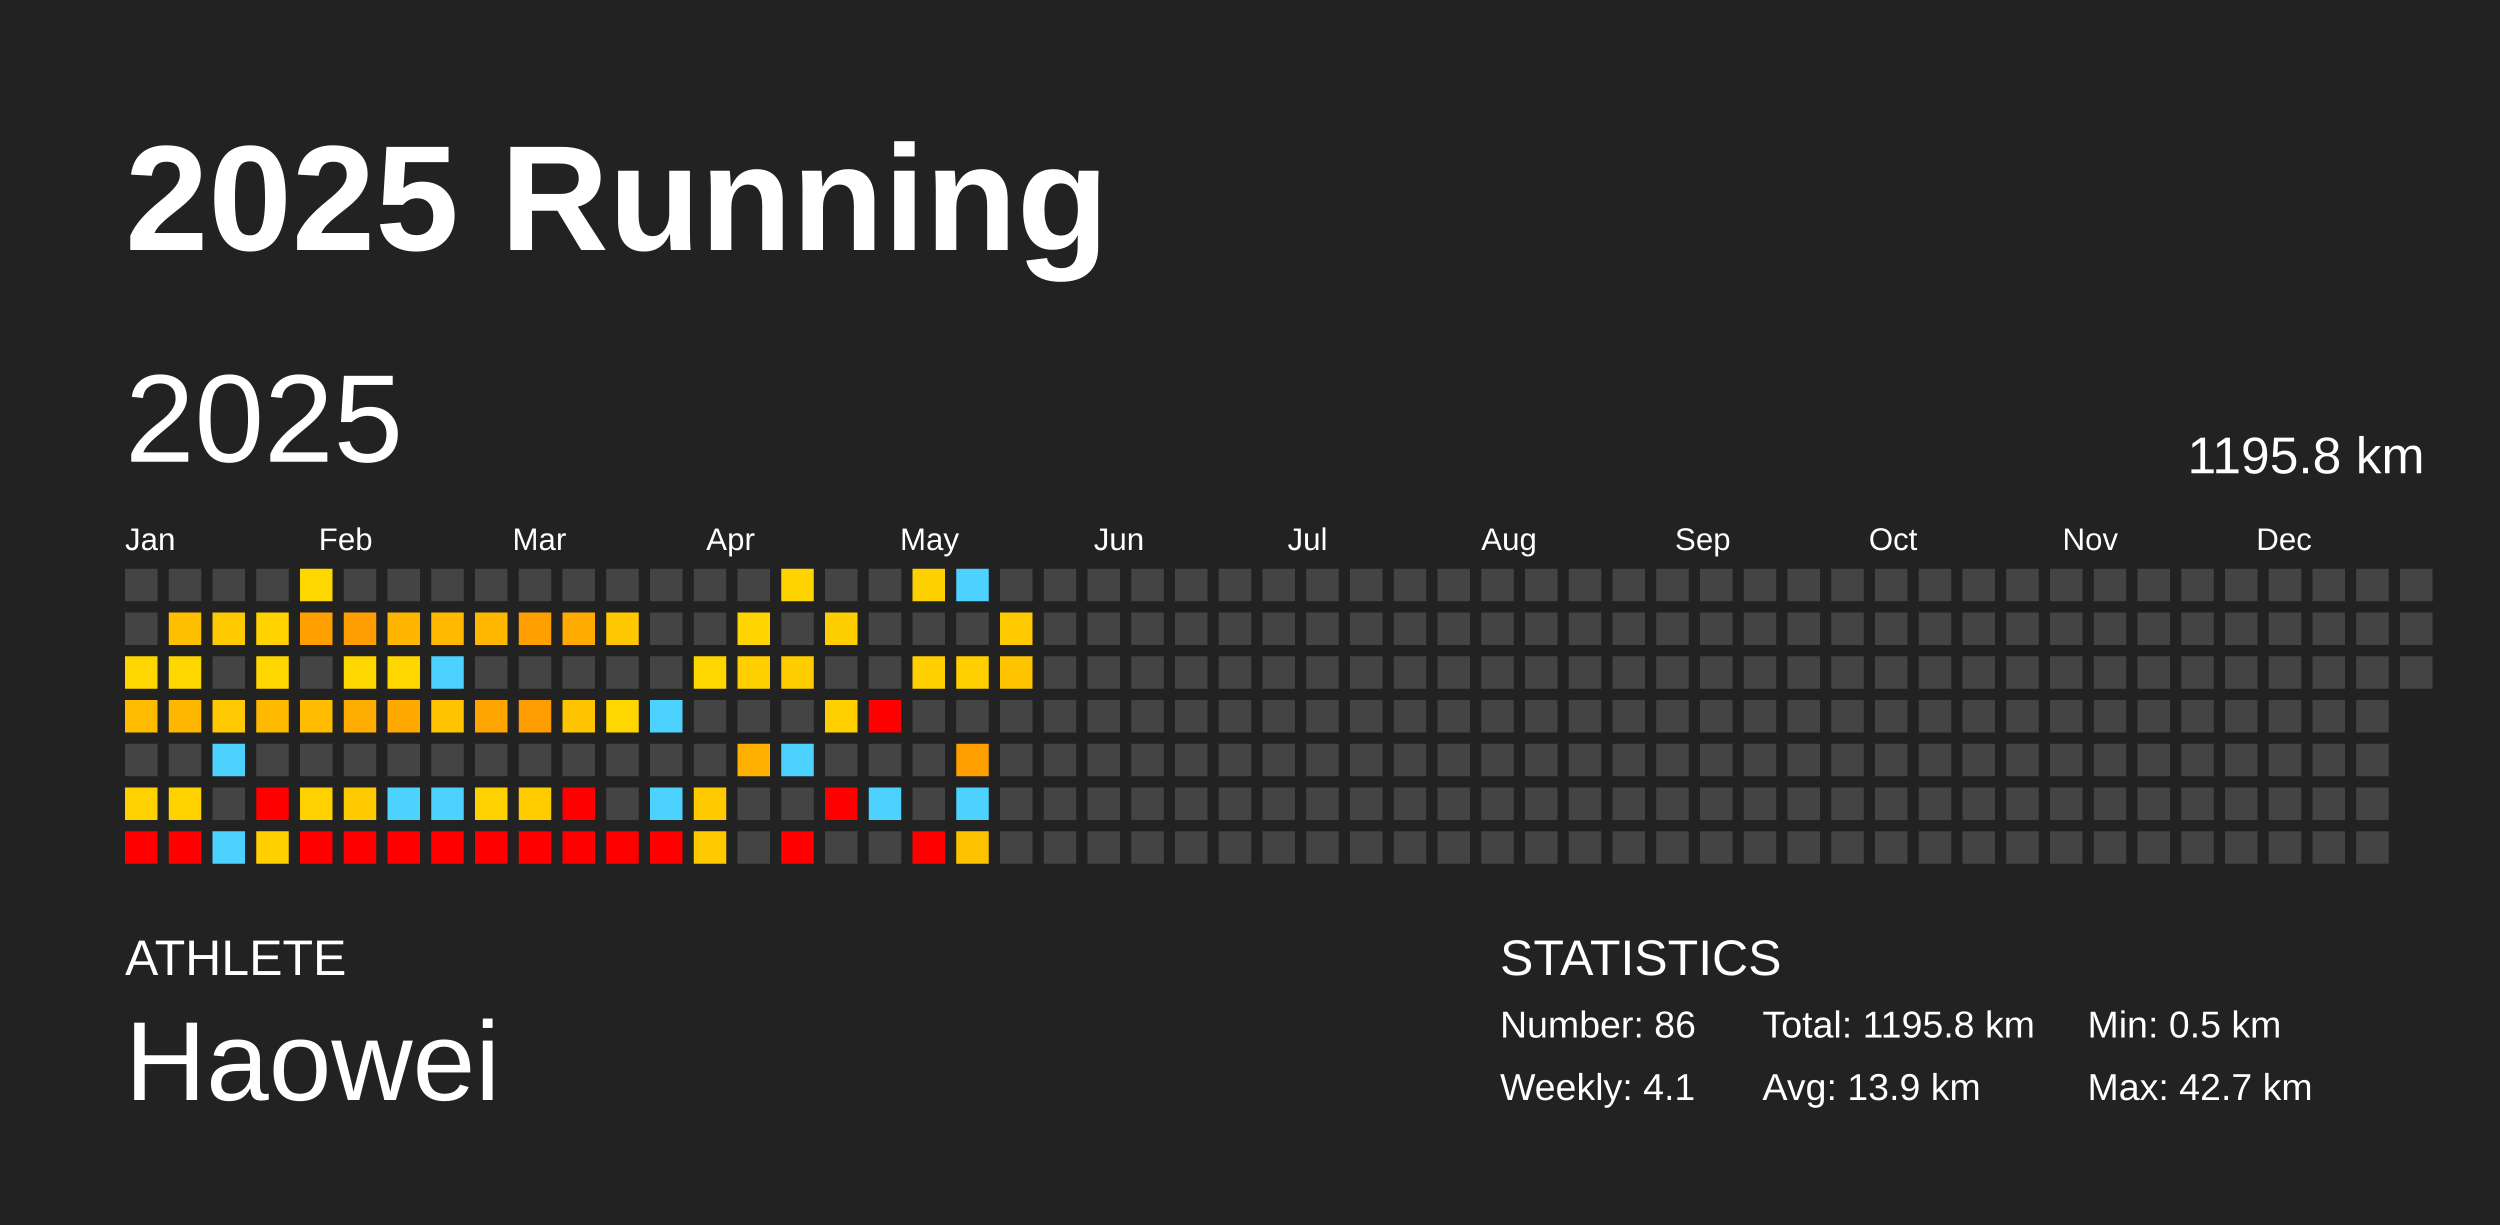
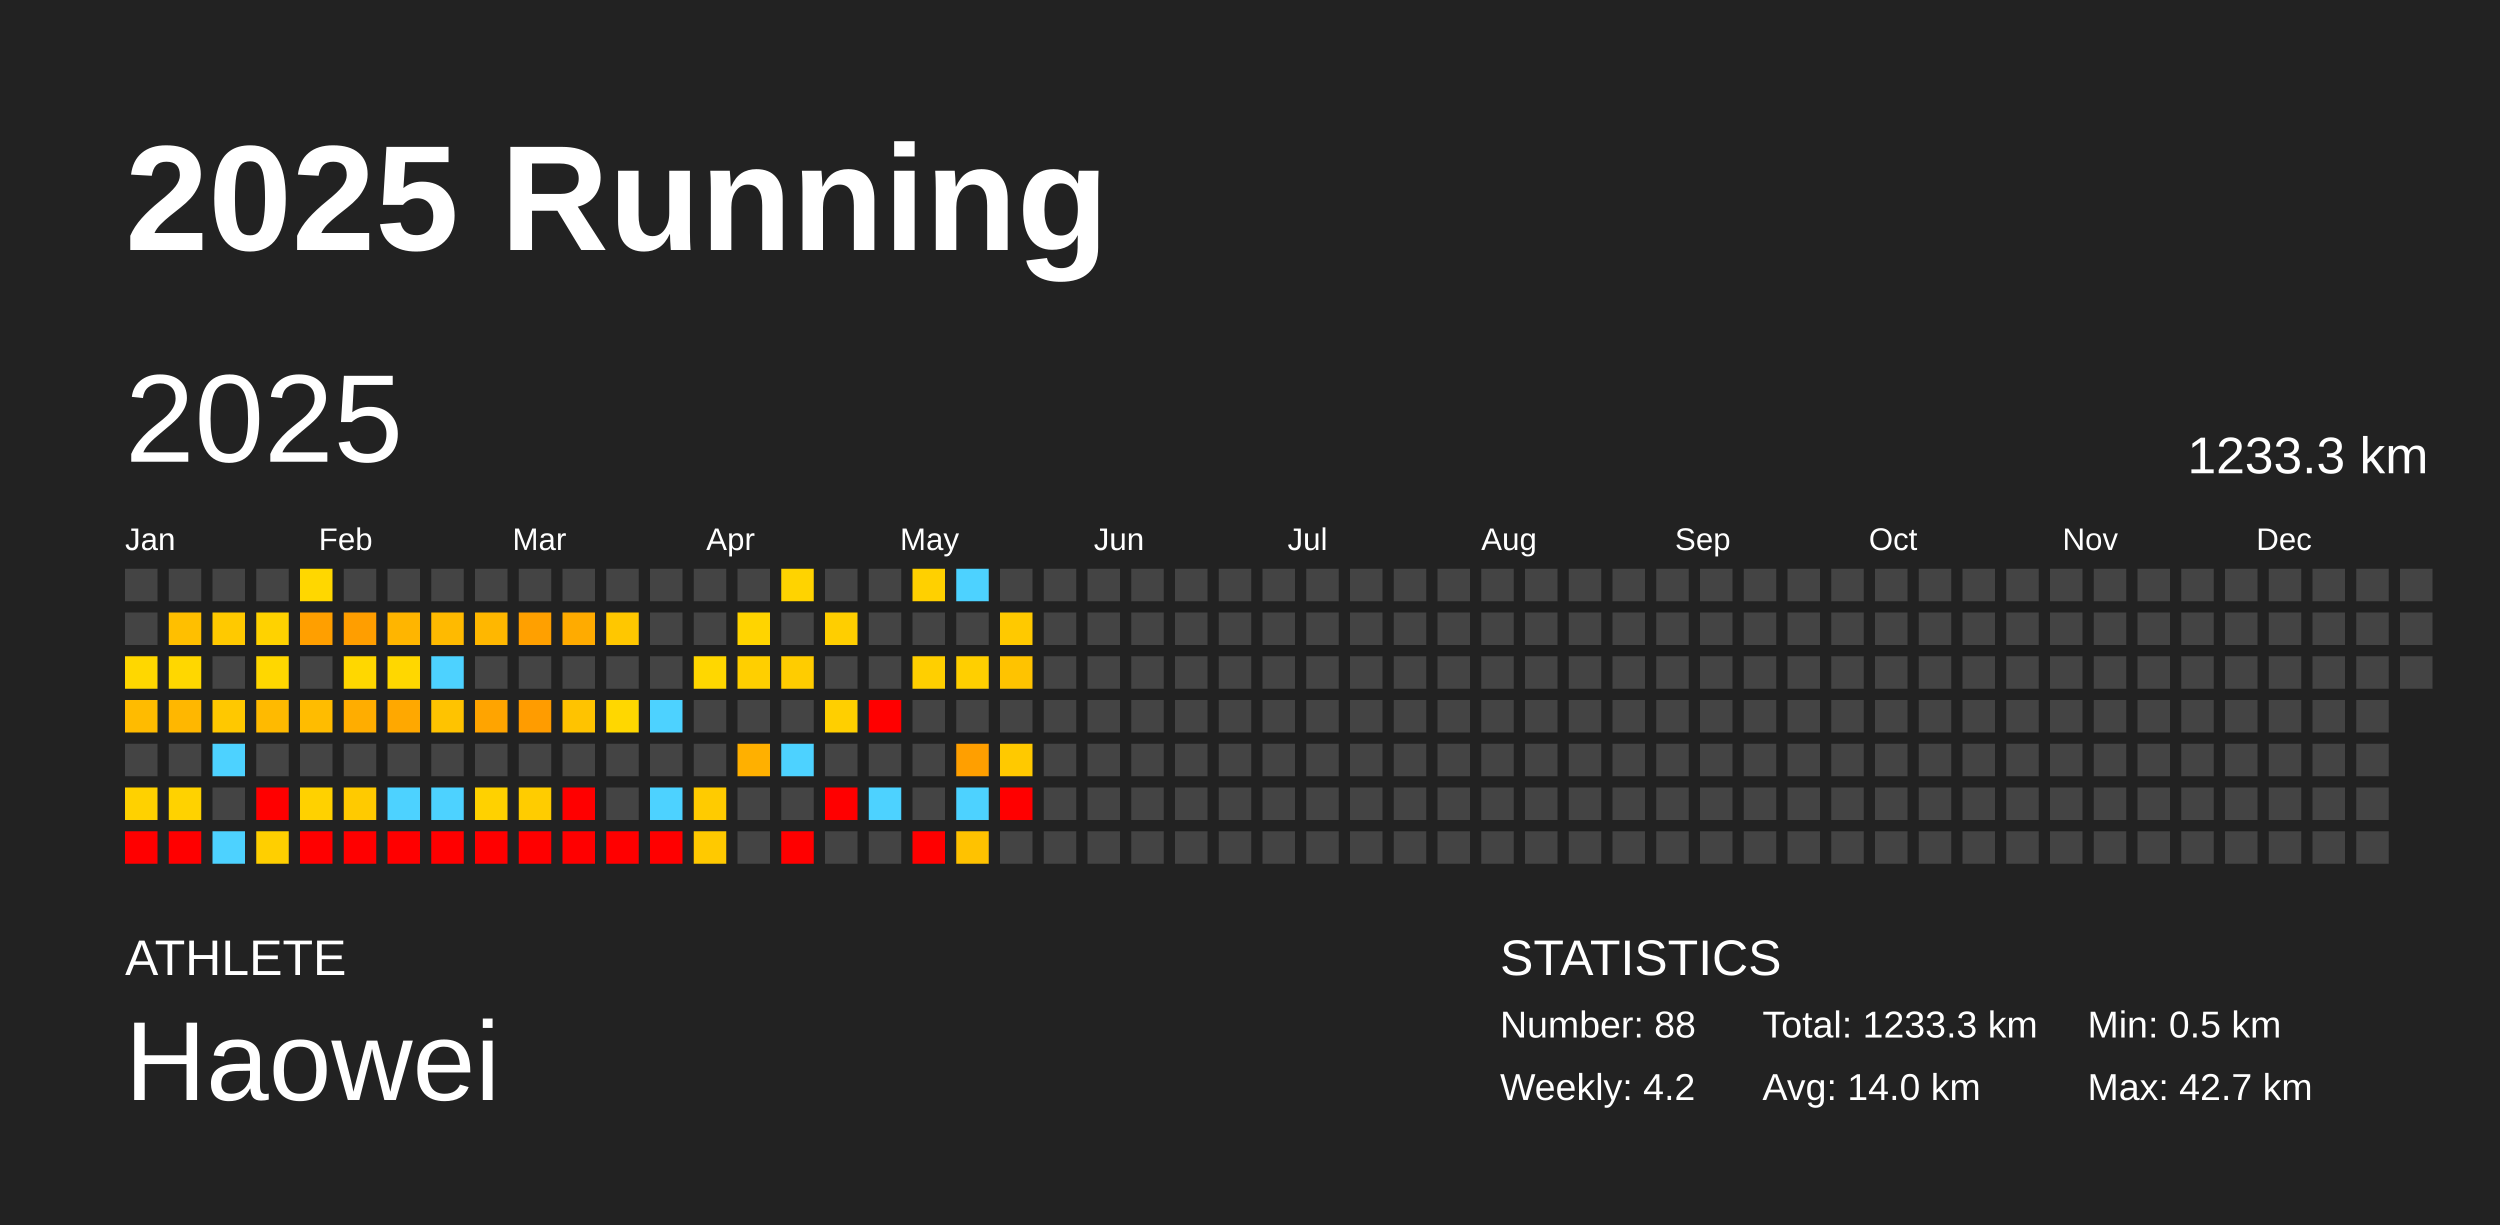
<svg xmlns="http://www.w3.org/2000/svg" baseProfile="full" height="98mm" version="1.1" viewBox="0,0,200,98" width="200mm">
  <defs />
  <rect fill="#222222" height="98" width="200" x="0" y="0" />
  <text fill="#FFFFFF" style="font-size:12px; font-family:Arial; font-weight:bold;" x="10" y="20">2025 Running</text>
  <text fill="#FFFFFF" style="font-size:4px; font-family:Arial" x="10" y="78">ATHLETE</text>
  <text fill="#FFFFFF" style="font-size:9px; font-family:Arial" x="10" y="88">Haowei</text>
  <text fill="#FFFFFF" style="font-size:4px; font-family:Arial" x="120" y="78">STATISTICS</text>
-   <text fill="#FFFFFF" style="font-size:3px; font-family:Arial" x="120" y="83">Number: 86</text>
-   <text fill="#FFFFFF" style="font-size:3px; font-family:Arial" x="120" y="88">Weekly: 4.1</text>
-   <text fill="#FFFFFF" style="font-size:3px; font-family:Arial" x="141" y="83">Total: 1195.8 km</text>
-   <text fill="#FFFFFF" style="font-size:3px; font-family:Arial" x="141" y="88">Avg: 13.9 km</text>
+   <text fill="#FFFFFF" style="font-size:3px; font-family:Arial" x="120" y="83">Number: 88</text>
+   <text fill="#FFFFFF" style="font-size:3px; font-family:Arial" x="120" y="88">Weekly: 4.2</text>
+   <text fill="#FFFFFF" style="font-size:3px; font-family:Arial" x="141" y="83">Total: 1233.3 km</text>
+   <text fill="#FFFFFF" style="font-size:3px; font-family:Arial" x="141" y="88">Avg: 14.0 km</text>
  <text fill="#FFFFFF" style="font-size:3px; font-family:Arial" x="167" y="83">Min: 0.5 km</text>
  <text fill="#FFFFFF" style="font-size:3px; font-family:Arial" x="167" y="88">Max: 42.7 km</text>
  <text dominant-baseline="hanging" fill="#FFFFFF" style="font-size:10.0px; font-family:Arial;" x="10" y="30">2025</text>
-   <text dominant-baseline="hanging" fill="#FFFFFF" style="font-size:4.125px; font-family:Arial;" x="175" y="35">1195.8 km</text>
+   <text dominant-baseline="hanging" fill="#FFFFFF" style="font-size:4.125px; font-family:Arial;" x="175" y="35">1233.3 km</text>
  <text fill="#FFFFFF" style="font-size:2.5px; font-family:Arial" x="10.0" y="44">Jan</text>
  <text fill="#FFFFFF" style="font-size:2.5px; font-family:Arial" x="25.5" y="44">Feb</text>
  <text fill="#FFFFFF" style="font-size:2.5px; font-family:Arial" x="41.0" y="44">Mar</text>
  <text fill="#FFFFFF" style="font-size:2.5px; font-family:Arial" x="56.5" y="44">Apr</text>
  <text fill="#FFFFFF" style="font-size:2.5px; font-family:Arial" x="72.0" y="44">May</text>
  <text fill="#FFFFFF" style="font-size:2.5px; font-family:Arial" x="87.5" y="44">Jun</text>
  <text fill="#FFFFFF" style="font-size:2.5px; font-family:Arial" x="103.0" y="44">Jul</text>
  <text fill="#FFFFFF" style="font-size:2.5px; font-family:Arial" x="118.5" y="44">Aug</text>
  <text fill="#FFFFFF" style="font-size:2.5px; font-family:Arial" x="134.0" y="44">Sep</text>
  <text fill="#FFFFFF" style="font-size:2.5px; font-family:Arial" x="149.5" y="44">Oct</text>
  <text fill="#FFFFFF" style="font-size:2.5px; font-family:Arial" x="165.0" y="44">Nov</text>
  <text fill="#FFFFFF" style="font-size:2.5px; font-family:Arial" x="180.5" y="44">Dec</text>
  <rect fill="#444444" height="2.6" width="2.6" x="10.0" y="45.5" />
  <rect fill="#444444" height="2.6" width="2.6" x="10.0" y="49.0" />
  <rect fill="#ffd700" height="2.6" width="2.6" x="10.0" y="52.5" />
  <rect fill="#ffbb00" height="2.6" width="2.6" x="10.0" y="56.0" />
  <rect fill="#444444" height="2.6" width="2.6" x="10.0" y="59.5" />
  <rect fill="#ffd100" height="2.6" width="2.6" x="10.0" y="63.0" />
  <rect fill="red" height="2.6" width="2.6" x="10.0" y="66.5" />
  <rect fill="#444444" height="2.6" width="2.6" x="13.5" y="45.5" />
  <rect fill="#ffbf00" height="2.6" width="2.6" x="13.5" y="49.0" />
  <rect fill="#ffd700" height="2.6" width="2.6" x="13.5" y="52.5" />
  <rect fill="#ffb700" height="2.6" width="2.6" x="13.5" y="56.0" />
  <rect fill="#444444" height="2.6" width="2.6" x="13.5" y="59.5" />
  <rect fill="#ffd200" height="2.6" width="2.6" x="13.5" y="63.0" />
  <rect fill="red" height="2.6" width="2.6" x="13.5" y="66.5" />
  <rect fill="#444444" height="2.6" width="2.6" x="17.0" y="45.5" />
  <rect fill="#ffc900" height="2.6" width="2.6" x="17.0" y="49.0" />
  <rect fill="#444444" height="2.6" width="2.6" x="17.0" y="52.5" />
  <rect fill="#ffc800" height="2.6" width="2.6" x="17.0" y="56.0" />
  <rect fill="#4dd2ff" height="2.6" width="2.6" x="17.0" y="59.5" />
  <rect fill="#444444" height="2.6" width="2.6" x="17.0" y="63.0" />
  <rect fill="#4dd2ff" height="2.6" width="2.6" x="17.0" y="66.5" />
  <rect fill="#444444" height="2.6" width="2.6" x="20.5" y="45.5" />
  <rect fill="#ffd200" height="2.6" width="2.6" x="20.5" y="49.0" />
  <rect fill="#ffd700" height="2.6" width="2.6" x="20.5" y="52.5" />
  <rect fill="#ffba00" height="2.6" width="2.6" x="20.5" y="56.0" />
  <rect fill="#444444" height="2.6" width="2.6" x="20.5" y="59.5" />
  <rect fill="red" height="2.6" width="2.6" x="20.5" y="63.0" />
  <rect fill="#ffcf00" height="2.6" width="2.6" x="20.5" y="66.5" />
  <rect fill="#ffd700" height="2.6" width="2.6" x="24.0" y="45.5" />
  <rect fill="#ff9f00" height="2.6" width="2.6" x="24.0" y="49.0" />
  <rect fill="#444444" height="2.6" width="2.6" x="24.0" y="52.5" />
  <rect fill="#ffbc00" height="2.6" width="2.6" x="24.0" y="56.0" />
  <rect fill="#444444" height="2.6" width="2.6" x="24.0" y="59.5" />
  <rect fill="#ffd100" height="2.6" width="2.6" x="24.0" y="63.0" />
  <rect fill="red" height="2.6" width="2.6" x="24.0" y="66.5" />
  <rect fill="#444444" height="2.6" width="2.6" x="27.5" y="45.5" />
  <rect fill="#ff9e00" height="2.6" width="2.6" x="27.5" y="49.0" />
  <rect fill="#ffd700" height="2.6" width="2.6" x="27.5" y="52.5" />
  <rect fill="#ffad00" height="2.6" width="2.6" x="27.5" y="56.0" />
  <rect fill="#444444" height="2.6" width="2.6" x="27.5" y="59.5" />
  <rect fill="#ffca00" height="2.6" width="2.6" x="27.5" y="63.0" />
  <rect fill="red" height="2.6" width="2.6" x="27.5" y="66.5" />
  <rect fill="#444444" height="2.6" width="2.6" x="31.0" y="45.5" />
  <rect fill="#ffb500" height="2.6" width="2.6" x="31.0" y="49.0" />
  <rect fill="#ffd700" height="2.6" width="2.6" x="31.0" y="52.5" />
  <rect fill="#ffa800" height="2.6" width="2.6" x="31.0" y="56.0" />
  <rect fill="#444444" height="2.6" width="2.6" x="31.0" y="59.5" />
  <rect fill="#4dd2ff" height="2.6" width="2.6" x="31.0" y="63.0" />
  <rect fill="red" height="2.6" width="2.6" x="31.0" y="66.5" />
  <rect fill="#444444" height="2.6" width="2.6" x="34.5" y="45.5" />
  <rect fill="#ffba00" height="2.6" width="2.6" x="34.5" y="49.0" />
  <rect fill="#4dd2ff" height="2.6" width="2.6" x="34.5" y="52.5" />
  <rect fill="#ffc300" height="2.6" width="2.6" x="34.5" y="56.0" />
  <rect fill="#444444" height="2.6" width="2.6" x="34.5" y="59.5" />
  <rect fill="#4dd2ff" height="2.6" width="2.6" x="34.5" y="63.0" />
  <rect fill="red" height="2.6" width="2.6" x="34.5" y="66.5" />
  <rect fill="#444444" height="2.6" width="2.6" x="38.0" y="45.5" />
  <rect fill="#ffb700" height="2.6" width="2.6" x="38.0" y="49.0" />
  <rect fill="#444444" height="2.6" width="2.6" x="38.0" y="52.5" />
  <rect fill="#ffa400" height="2.6" width="2.6" x="38.0" y="56.0" />
  <rect fill="#444444" height="2.6" width="2.6" x="38.0" y="59.5" />
  <rect fill="#ffd100" height="2.6" width="2.6" x="38.0" y="63.0" />
  <rect fill="red" height="2.6" width="2.6" x="38.0" y="66.5" />
  <rect fill="#444444" height="2.6" width="2.6" x="41.5" y="45.5" />
  <rect fill="#ffa000" height="2.6" width="2.6" x="41.5" y="49.0" />
  <rect fill="#444444" height="2.6" width="2.6" x="41.5" y="52.5" />
  <rect fill="#ff9c00" height="2.6" width="2.6" x="41.5" y="56.0" />
  <rect fill="#444444" height="2.6" width="2.6" x="41.5" y="59.5" />
  <rect fill="#ffcc00" height="2.6" width="2.6" x="41.5" y="63.0" />
  <rect fill="red" height="2.6" width="2.6" x="41.5" y="66.5" />
  <rect fill="#444444" height="2.6" width="2.6" x="45.0" y="45.5" />
  <rect fill="#ffab00" height="2.6" width="2.6" x="45.0" y="49.0" />
  <rect fill="#444444" height="2.6" width="2.6" x="45.0" y="52.5" />
  <rect fill="#ffc300" height="2.6" width="2.6" x="45.0" y="56.0" />
  <rect fill="#444444" height="2.6" width="2.6" x="45.0" y="59.5" />
  <rect fill="red" height="2.6" width="2.6" x="45.0" y="63.0" />
  <rect fill="red" height="2.6" width="2.6" x="45.0" y="66.5" />
  <rect fill="#444444" height="2.6" width="2.6" x="48.5" y="45.5" />
  <rect fill="#ffc700" height="2.6" width="2.6" x="48.5" y="49.0" />
  <rect fill="#444444" height="2.6" width="2.6" x="48.5" y="52.5" />
  <rect fill="#ffd700" height="2.6" width="2.6" x="48.5" y="56.0" />
  <rect fill="#444444" height="2.6" width="2.6" x="48.5" y="59.5" />
  <rect fill="#444444" height="2.6" width="2.6" x="48.5" y="63.0" />
  <rect fill="red" height="2.6" width="2.6" x="48.5" y="66.5" />
  <rect fill="#444444" height="2.6" width="2.6" x="52.0" y="45.5" />
  <rect fill="#444444" height="2.6" width="2.6" x="52.0" y="49.0" />
  <rect fill="#444444" height="2.6" width="2.6" x="52.0" y="52.5" />
  <rect fill="#4dd2ff" height="2.6" width="2.6" x="52.0" y="56.0" />
  <rect fill="#444444" height="2.6" width="2.6" x="52.0" y="59.5" />
  <rect fill="#4dd2ff" height="2.6" width="2.6" x="52.0" y="63.0" />
  <rect fill="red" height="2.6" width="2.6" x="52.0" y="66.5" />
  <rect fill="#444444" height="2.6" width="2.6" x="55.5" y="45.5" />
  <rect fill="#444444" height="2.6" width="2.6" x="55.5" y="49.0" />
  <rect fill="#ffd700" height="2.6" width="2.6" x="55.5" y="52.5" />
  <rect fill="#444444" height="2.6" width="2.6" x="55.5" y="56.0" />
  <rect fill="#444444" height="2.6" width="2.6" x="55.5" y="59.5" />
  <rect fill="#ffcb00" height="2.6" width="2.6" x="55.5" y="63.0" />
  <rect fill="#ffc900" height="2.6" width="2.6" x="55.5" y="66.5" />
  <rect fill="#444444" height="2.6" width="2.6" x="59.0" y="45.5" />
  <rect fill="#ffd400" height="2.6" width="2.6" x="59.0" y="49.0" />
  <rect fill="#ffcf00" height="2.6" width="2.6" x="59.0" y="52.5" />
  <rect fill="#444444" height="2.6" width="2.6" x="59.0" y="56.0" />
  <rect fill="#ffb000" height="2.6" width="2.6" x="59.0" y="59.5" />
  <rect fill="#444444" height="2.6" width="2.6" x="59.0" y="63.0" />
  <rect fill="#444444" height="2.6" width="2.6" x="59.0" y="66.5" />
  <rect fill="#ffd300" height="2.6" width="2.6" x="62.5" y="45.5" />
  <rect fill="#444444" height="2.6" width="2.6" x="62.5" y="49.0" />
  <rect fill="#ffcc00" height="2.6" width="2.6" x="62.5" y="52.5" />
  <rect fill="#444444" height="2.6" width="2.6" x="62.5" y="56.0" />
  <rect fill="#4dd2ff" height="2.6" width="2.6" x="62.5" y="59.5" />
  <rect fill="#444444" height="2.6" width="2.6" x="62.5" y="63.0" />
  <rect fill="red" height="2.6" width="2.6" x="62.5" y="66.5" />
  <rect fill="#444444" height="2.6" width="2.6" x="66.0" y="45.5" />
  <rect fill="#ffce00" height="2.6" width="2.6" x="66.0" y="49.0" />
  <rect fill="#444444" height="2.6" width="2.6" x="66.0" y="52.5" />
  <rect fill="#ffcf00" height="2.6" width="2.6" x="66.0" y="56.0" />
  <rect fill="#444444" height="2.6" width="2.6" x="66.0" y="59.5" />
  <rect fill="red" height="2.6" width="2.6" x="66.0" y="63.0" />
  <rect fill="#444444" height="2.6" width="2.6" x="66.0" y="66.5" />
  <rect fill="#444444" height="2.6" width="2.6" x="69.5" y="45.5" />
  <rect fill="#444444" height="2.6" width="2.6" x="69.5" y="49.0" />
  <rect fill="#444444" height="2.6" width="2.6" x="69.5" y="52.5" />
  <rect fill="red" height="2.6" width="2.6" x="69.5" y="56.0" />
  <rect fill="#444444" height="2.6" width="2.6" x="69.5" y="59.5" />
  <rect fill="#4dd2ff" height="2.6" width="2.6" x="69.5" y="63.0" />
  <rect fill="#444444" height="2.6" width="2.6" x="69.5" y="66.5" />
  <rect fill="#ffd000" height="2.6" width="2.6" x="73.0" y="45.5" />
  <rect fill="#444444" height="2.6" width="2.6" x="73.0" y="49.0" />
  <rect fill="#ffcf00" height="2.6" width="2.6" x="73.0" y="52.5" />
  <rect fill="#444444" height="2.6" width="2.6" x="73.0" y="56.0" />
  <rect fill="#444444" height="2.6" width="2.6" x="73.0" y="59.5" />
  <rect fill="#444444" height="2.6" width="2.6" x="73.0" y="63.0" />
  <rect fill="red" height="2.6" width="2.6" x="73.0" y="66.5" />
  <rect fill="#4dd2ff" height="2.6" width="2.6" x="76.5" y="45.5" />
  <rect fill="#444444" height="2.6" width="2.6" x="76.5" y="49.0" />
  <rect fill="#ffcf00" height="2.6" width="2.6" x="76.5" y="52.5" />
  <rect fill="#444444" height="2.6" width="2.6" x="76.5" y="56.0" />
  <rect fill="#ff9f00" height="2.6" width="2.6" x="76.5" y="59.5" />
  <rect fill="#4dd2ff" height="2.6" width="2.6" x="76.5" y="63.0" />
  <rect fill="#ffc200" height="2.6" width="2.6" x="76.5" y="66.5" />
  <rect fill="#444444" height="2.6" width="2.6" x="80.0" y="45.5" />
  <rect fill="#ffc900" height="2.6" width="2.6" x="80.0" y="49.0" />
  <rect fill="#ffc300" height="2.6" width="2.6" x="80.0" y="52.5" />
  <rect fill="#444444" height="2.6" width="2.6" x="80.0" y="56.0" />
-   <rect fill="#444444" height="2.6" width="2.6" x="80.0" y="59.5" />
-   <rect fill="#444444" height="2.6" width="2.6" x="80.0" y="63.0" />
+   <rect fill="#ffc900" height="2.6" width="2.6" x="80.0" y="59.5" />
+   <rect fill="red" height="2.6" width="2.6" x="80.0" y="63.0" />
  <rect fill="#444444" height="2.6" width="2.6" x="80.0" y="66.5" />
  <rect fill="#444444" height="2.6" width="2.6" x="83.5" y="45.5" />
  <rect fill="#444444" height="2.6" width="2.6" x="83.5" y="49.0" />
  <rect fill="#444444" height="2.6" width="2.6" x="83.5" y="52.5" />
  <rect fill="#444444" height="2.6" width="2.6" x="83.5" y="56.0" />
  <rect fill="#444444" height="2.6" width="2.6" x="83.5" y="59.5" />
  <rect fill="#444444" height="2.6" width="2.6" x="83.5" y="63.0" />
  <rect fill="#444444" height="2.6" width="2.6" x="83.5" y="66.5" />
  <rect fill="#444444" height="2.6" width="2.6" x="87.0" y="45.5" />
  <rect fill="#444444" height="2.6" width="2.6" x="87.0" y="49.0" />
  <rect fill="#444444" height="2.6" width="2.6" x="87.0" y="52.5" />
  <rect fill="#444444" height="2.6" width="2.6" x="87.0" y="56.0" />
  <rect fill="#444444" height="2.6" width="2.6" x="87.0" y="59.5" />
  <rect fill="#444444" height="2.6" width="2.6" x="87.0" y="63.0" />
  <rect fill="#444444" height="2.6" width="2.6" x="87.0" y="66.5" />
  <rect fill="#444444" height="2.6" width="2.6" x="90.5" y="45.5" />
  <rect fill="#444444" height="2.6" width="2.6" x="90.5" y="49.0" />
  <rect fill="#444444" height="2.6" width="2.6" x="90.5" y="52.5" />
  <rect fill="#444444" height="2.6" width="2.6" x="90.5" y="56.0" />
  <rect fill="#444444" height="2.6" width="2.6" x="90.5" y="59.5" />
  <rect fill="#444444" height="2.6" width="2.6" x="90.5" y="63.0" />
  <rect fill="#444444" height="2.6" width="2.6" x="90.5" y="66.5" />
  <rect fill="#444444" height="2.6" width="2.6" x="94.0" y="45.5" />
  <rect fill="#444444" height="2.6" width="2.6" x="94.0" y="49.0" />
  <rect fill="#444444" height="2.6" width="2.6" x="94.0" y="52.5" />
  <rect fill="#444444" height="2.6" width="2.6" x="94.0" y="56.0" />
  <rect fill="#444444" height="2.6" width="2.6" x="94.0" y="59.5" />
  <rect fill="#444444" height="2.6" width="2.6" x="94.0" y="63.0" />
  <rect fill="#444444" height="2.6" width="2.6" x="94.0" y="66.5" />
  <rect fill="#444444" height="2.6" width="2.6" x="97.5" y="45.5" />
  <rect fill="#444444" height="2.6" width="2.6" x="97.5" y="49.0" />
  <rect fill="#444444" height="2.6" width="2.6" x="97.5" y="52.5" />
  <rect fill="#444444" height="2.6" width="2.6" x="97.5" y="56.0" />
  <rect fill="#444444" height="2.6" width="2.6" x="97.5" y="59.5" />
  <rect fill="#444444" height="2.6" width="2.6" x="97.5" y="63.0" />
  <rect fill="#444444" height="2.6" width="2.6" x="97.5" y="66.5" />
  <rect fill="#444444" height="2.6" width="2.6" x="101.0" y="45.5" />
  <rect fill="#444444" height="2.6" width="2.6" x="101.0" y="49.0" />
  <rect fill="#444444" height="2.6" width="2.6" x="101.0" y="52.5" />
  <rect fill="#444444" height="2.6" width="2.6" x="101.0" y="56.0" />
  <rect fill="#444444" height="2.6" width="2.6" x="101.0" y="59.5" />
  <rect fill="#444444" height="2.6" width="2.6" x="101.0" y="63.0" />
  <rect fill="#444444" height="2.6" width="2.6" x="101.0" y="66.5" />
  <rect fill="#444444" height="2.6" width="2.6" x="104.5" y="45.5" />
  <rect fill="#444444" height="2.6" width="2.6" x="104.5" y="49.0" />
  <rect fill="#444444" height="2.6" width="2.6" x="104.5" y="52.5" />
  <rect fill="#444444" height="2.6" width="2.6" x="104.5" y="56.0" />
  <rect fill="#444444" height="2.6" width="2.6" x="104.5" y="59.5" />
  <rect fill="#444444" height="2.6" width="2.6" x="104.5" y="63.0" />
  <rect fill="#444444" height="2.6" width="2.6" x="104.5" y="66.5" />
  <rect fill="#444444" height="2.6" width="2.6" x="108.0" y="45.5" />
  <rect fill="#444444" height="2.6" width="2.6" x="108.0" y="49.0" />
  <rect fill="#444444" height="2.6" width="2.6" x="108.0" y="52.5" />
  <rect fill="#444444" height="2.6" width="2.6" x="108.0" y="56.0" />
  <rect fill="#444444" height="2.6" width="2.6" x="108.0" y="59.5" />
  <rect fill="#444444" height="2.6" width="2.6" x="108.0" y="63.0" />
  <rect fill="#444444" height="2.6" width="2.6" x="108.0" y="66.5" />
  <rect fill="#444444" height="2.6" width="2.6" x="111.5" y="45.5" />
  <rect fill="#444444" height="2.6" width="2.6" x="111.5" y="49.0" />
  <rect fill="#444444" height="2.6" width="2.6" x="111.5" y="52.5" />
  <rect fill="#444444" height="2.6" width="2.6" x="111.5" y="56.0" />
  <rect fill="#444444" height="2.6" width="2.6" x="111.5" y="59.5" />
  <rect fill="#444444" height="2.6" width="2.6" x="111.5" y="63.0" />
  <rect fill="#444444" height="2.6" width="2.6" x="111.5" y="66.5" />
  <rect fill="#444444" height="2.6" width="2.6" x="115.0" y="45.5" />
  <rect fill="#444444" height="2.6" width="2.6" x="115.0" y="49.0" />
  <rect fill="#444444" height="2.6" width="2.6" x="115.0" y="52.5" />
  <rect fill="#444444" height="2.6" width="2.6" x="115.0" y="56.0" />
  <rect fill="#444444" height="2.6" width="2.6" x="115.0" y="59.5" />
  <rect fill="#444444" height="2.6" width="2.6" x="115.0" y="63.0" />
  <rect fill="#444444" height="2.6" width="2.6" x="115.0" y="66.5" />
  <rect fill="#444444" height="2.6" width="2.6" x="118.5" y="45.5" />
  <rect fill="#444444" height="2.6" width="2.6" x="118.5" y="49.0" />
  <rect fill="#444444" height="2.6" width="2.6" x="118.5" y="52.5" />
  <rect fill="#444444" height="2.6" width="2.6" x="118.5" y="56.0" />
  <rect fill="#444444" height="2.6" width="2.6" x="118.5" y="59.5" />
  <rect fill="#444444" height="2.6" width="2.6" x="118.5" y="63.0" />
  <rect fill="#444444" height="2.6" width="2.6" x="118.5" y="66.5" />
  <rect fill="#444444" height="2.6" width="2.6" x="122.0" y="45.5" />
  <rect fill="#444444" height="2.6" width="2.6" x="122.0" y="49.0" />
  <rect fill="#444444" height="2.6" width="2.6" x="122.0" y="52.5" />
  <rect fill="#444444" height="2.6" width="2.6" x="122.0" y="56.0" />
  <rect fill="#444444" height="2.6" width="2.6" x="122.0" y="59.5" />
  <rect fill="#444444" height="2.6" width="2.6" x="122.0" y="63.0" />
  <rect fill="#444444" height="2.6" width="2.6" x="122.0" y="66.5" />
  <rect fill="#444444" height="2.6" width="2.6" x="125.5" y="45.5" />
  <rect fill="#444444" height="2.6" width="2.6" x="125.5" y="49.0" />
  <rect fill="#444444" height="2.6" width="2.6" x="125.5" y="52.5" />
  <rect fill="#444444" height="2.6" width="2.6" x="125.5" y="56.0" />
  <rect fill="#444444" height="2.6" width="2.6" x="125.5" y="59.5" />
  <rect fill="#444444" height="2.6" width="2.6" x="125.5" y="63.0" />
  <rect fill="#444444" height="2.6" width="2.6" x="125.5" y="66.5" />
  <rect fill="#444444" height="2.6" width="2.6" x="129.0" y="45.5" />
  <rect fill="#444444" height="2.6" width="2.6" x="129.0" y="49.0" />
  <rect fill="#444444" height="2.6" width="2.6" x="129.0" y="52.5" />
  <rect fill="#444444" height="2.6" width="2.6" x="129.0" y="56.0" />
  <rect fill="#444444" height="2.6" width="2.6" x="129.0" y="59.5" />
  <rect fill="#444444" height="2.6" width="2.6" x="129.0" y="63.0" />
  <rect fill="#444444" height="2.6" width="2.6" x="129.0" y="66.5" />
  <rect fill="#444444" height="2.6" width="2.6" x="132.5" y="45.5" />
  <rect fill="#444444" height="2.6" width="2.6" x="132.5" y="49.0" />
  <rect fill="#444444" height="2.6" width="2.6" x="132.5" y="52.5" />
  <rect fill="#444444" height="2.6" width="2.6" x="132.5" y="56.0" />
  <rect fill="#444444" height="2.6" width="2.6" x="132.5" y="59.5" />
  <rect fill="#444444" height="2.6" width="2.6" x="132.5" y="63.0" />
  <rect fill="#444444" height="2.6" width="2.6" x="132.5" y="66.5" />
  <rect fill="#444444" height="2.6" width="2.6" x="136.0" y="45.5" />
  <rect fill="#444444" height="2.6" width="2.6" x="136.0" y="49.0" />
  <rect fill="#444444" height="2.6" width="2.6" x="136.0" y="52.5" />
  <rect fill="#444444" height="2.6" width="2.6" x="136.0" y="56.0" />
  <rect fill="#444444" height="2.6" width="2.6" x="136.0" y="59.5" />
  <rect fill="#444444" height="2.6" width="2.6" x="136.0" y="63.0" />
  <rect fill="#444444" height="2.6" width="2.6" x="136.0" y="66.5" />
  <rect fill="#444444" height="2.6" width="2.6" x="139.5" y="45.5" />
  <rect fill="#444444" height="2.6" width="2.6" x="139.5" y="49.0" />
  <rect fill="#444444" height="2.6" width="2.6" x="139.5" y="52.5" />
  <rect fill="#444444" height="2.6" width="2.6" x="139.5" y="56.0" />
  <rect fill="#444444" height="2.6" width="2.6" x="139.5" y="59.5" />
  <rect fill="#444444" height="2.6" width="2.6" x="139.5" y="63.0" />
  <rect fill="#444444" height="2.6" width="2.6" x="139.5" y="66.5" />
  <rect fill="#444444" height="2.6" width="2.6" x="143.0" y="45.5" />
  <rect fill="#444444" height="2.6" width="2.6" x="143.0" y="49.0" />
  <rect fill="#444444" height="2.6" width="2.6" x="143.0" y="52.5" />
  <rect fill="#444444" height="2.6" width="2.6" x="143.0" y="56.0" />
  <rect fill="#444444" height="2.6" width="2.6" x="143.0" y="59.5" />
  <rect fill="#444444" height="2.6" width="2.6" x="143.0" y="63.0" />
  <rect fill="#444444" height="2.6" width="2.6" x="143.0" y="66.5" />
  <rect fill="#444444" height="2.6" width="2.6" x="146.5" y="45.5" />
  <rect fill="#444444" height="2.6" width="2.6" x="146.5" y="49.0" />
  <rect fill="#444444" height="2.6" width="2.6" x="146.5" y="52.5" />
  <rect fill="#444444" height="2.6" width="2.6" x="146.5" y="56.0" />
  <rect fill="#444444" height="2.6" width="2.6" x="146.5" y="59.5" />
  <rect fill="#444444" height="2.6" width="2.6" x="146.5" y="63.0" />
  <rect fill="#444444" height="2.6" width="2.6" x="146.5" y="66.5" />
  <rect fill="#444444" height="2.6" width="2.6" x="150.0" y="45.5" />
  <rect fill="#444444" height="2.6" width="2.6" x="150.0" y="49.0" />
  <rect fill="#444444" height="2.6" width="2.6" x="150.0" y="52.5" />
  <rect fill="#444444" height="2.6" width="2.6" x="150.0" y="56.0" />
  <rect fill="#444444" height="2.6" width="2.6" x="150.0" y="59.5" />
  <rect fill="#444444" height="2.6" width="2.6" x="150.0" y="63.0" />
  <rect fill="#444444" height="2.6" width="2.6" x="150.0" y="66.5" />
  <rect fill="#444444" height="2.6" width="2.6" x="153.5" y="45.5" />
  <rect fill="#444444" height="2.6" width="2.6" x="153.5" y="49.0" />
  <rect fill="#444444" height="2.6" width="2.6" x="153.5" y="52.5" />
  <rect fill="#444444" height="2.6" width="2.6" x="153.5" y="56.0" />
  <rect fill="#444444" height="2.6" width="2.6" x="153.5" y="59.5" />
  <rect fill="#444444" height="2.6" width="2.6" x="153.5" y="63.0" />
  <rect fill="#444444" height="2.6" width="2.6" x="153.5" y="66.5" />
  <rect fill="#444444" height="2.6" width="2.6" x="157.0" y="45.5" />
  <rect fill="#444444" height="2.6" width="2.6" x="157.0" y="49.0" />
  <rect fill="#444444" height="2.6" width="2.6" x="157.0" y="52.5" />
  <rect fill="#444444" height="2.6" width="2.6" x="157.0" y="56.0" />
  <rect fill="#444444" height="2.6" width="2.6" x="157.0" y="59.5" />
  <rect fill="#444444" height="2.6" width="2.6" x="157.0" y="63.0" />
  <rect fill="#444444" height="2.6" width="2.6" x="157.0" y="66.5" />
  <rect fill="#444444" height="2.6" width="2.6" x="160.5" y="45.5" />
  <rect fill="#444444" height="2.6" width="2.6" x="160.5" y="49.0" />
  <rect fill="#444444" height="2.6" width="2.6" x="160.5" y="52.5" />
  <rect fill="#444444" height="2.6" width="2.6" x="160.5" y="56.0" />
  <rect fill="#444444" height="2.6" width="2.6" x="160.5" y="59.5" />
  <rect fill="#444444" height="2.6" width="2.6" x="160.5" y="63.0" />
  <rect fill="#444444" height="2.6" width="2.6" x="160.5" y="66.5" />
  <rect fill="#444444" height="2.6" width="2.6" x="164.0" y="45.5" />
  <rect fill="#444444" height="2.6" width="2.6" x="164.0" y="49.0" />
  <rect fill="#444444" height="2.6" width="2.6" x="164.0" y="52.5" />
  <rect fill="#444444" height="2.6" width="2.6" x="164.0" y="56.0" />
  <rect fill="#444444" height="2.6" width="2.6" x="164.0" y="59.5" />
  <rect fill="#444444" height="2.6" width="2.6" x="164.0" y="63.0" />
  <rect fill="#444444" height="2.6" width="2.6" x="164.0" y="66.5" />
  <rect fill="#444444" height="2.6" width="2.6" x="167.5" y="45.5" />
  <rect fill="#444444" height="2.6" width="2.6" x="167.5" y="49.0" />
  <rect fill="#444444" height="2.6" width="2.6" x="167.5" y="52.5" />
  <rect fill="#444444" height="2.6" width="2.6" x="167.5" y="56.0" />
  <rect fill="#444444" height="2.6" width="2.6" x="167.5" y="59.5" />
  <rect fill="#444444" height="2.6" width="2.6" x="167.5" y="63.0" />
  <rect fill="#444444" height="2.6" width="2.6" x="167.5" y="66.5" />
  <rect fill="#444444" height="2.6" width="2.6" x="171.0" y="45.5" />
  <rect fill="#444444" height="2.6" width="2.6" x="171.0" y="49.0" />
  <rect fill="#444444" height="2.6" width="2.6" x="171.0" y="52.5" />
  <rect fill="#444444" height="2.6" width="2.6" x="171.0" y="56.0" />
  <rect fill="#444444" height="2.6" width="2.6" x="171.0" y="59.5" />
  <rect fill="#444444" height="2.6" width="2.6" x="171.0" y="63.0" />
  <rect fill="#444444" height="2.6" width="2.6" x="171.0" y="66.5" />
  <rect fill="#444444" height="2.6" width="2.6" x="174.5" y="45.5" />
  <rect fill="#444444" height="2.6" width="2.6" x="174.5" y="49.0" />
  <rect fill="#444444" height="2.6" width="2.6" x="174.5" y="52.5" />
  <rect fill="#444444" height="2.6" width="2.6" x="174.5" y="56.0" />
  <rect fill="#444444" height="2.6" width="2.6" x="174.5" y="59.5" />
  <rect fill="#444444" height="2.6" width="2.6" x="174.5" y="63.0" />
  <rect fill="#444444" height="2.6" width="2.6" x="174.5" y="66.5" />
  <rect fill="#444444" height="2.6" width="2.6" x="178.0" y="45.5" />
  <rect fill="#444444" height="2.6" width="2.6" x="178.0" y="49.0" />
  <rect fill="#444444" height="2.6" width="2.6" x="178.0" y="52.5" />
  <rect fill="#444444" height="2.6" width="2.6" x="178.0" y="56.0" />
  <rect fill="#444444" height="2.6" width="2.6" x="178.0" y="59.5" />
  <rect fill="#444444" height="2.6" width="2.6" x="178.0" y="63.0" />
  <rect fill="#444444" height="2.6" width="2.6" x="178.0" y="66.5" />
  <rect fill="#444444" height="2.6" width="2.6" x="181.5" y="45.5" />
  <rect fill="#444444" height="2.6" width="2.6" x="181.5" y="49.0" />
  <rect fill="#444444" height="2.6" width="2.6" x="181.5" y="52.5" />
  <rect fill="#444444" height="2.6" width="2.6" x="181.5" y="56.0" />
  <rect fill="#444444" height="2.6" width="2.6" x="181.5" y="59.5" />
  <rect fill="#444444" height="2.6" width="2.6" x="181.5" y="63.0" />
  <rect fill="#444444" height="2.6" width="2.6" x="181.5" y="66.5" />
  <rect fill="#444444" height="2.6" width="2.6" x="185.0" y="45.5" />
  <rect fill="#444444" height="2.6" width="2.6" x="185.0" y="49.0" />
  <rect fill="#444444" height="2.6" width="2.6" x="185.0" y="52.5" />
  <rect fill="#444444" height="2.6" width="2.6" x="185.0" y="56.0" />
  <rect fill="#444444" height="2.6" width="2.6" x="185.0" y="59.5" />
  <rect fill="#444444" height="2.6" width="2.6" x="185.0" y="63.0" />
  <rect fill="#444444" height="2.6" width="2.6" x="185.0" y="66.5" />
  <rect fill="#444444" height="2.6" width="2.6" x="188.5" y="45.5" />
  <rect fill="#444444" height="2.6" width="2.6" x="188.5" y="49.0" />
  <rect fill="#444444" height="2.6" width="2.6" x="188.5" y="52.5" />
  <rect fill="#444444" height="2.6" width="2.6" x="188.5" y="56.0" />
  <rect fill="#444444" height="2.6" width="2.6" x="188.5" y="59.5" />
  <rect fill="#444444" height="2.6" width="2.6" x="188.5" y="63.0" />
  <rect fill="#444444" height="2.6" width="2.6" x="188.5" y="66.5" />
  <rect fill="#444444" height="2.6" width="2.6" x="192.0" y="45.5" />
  <rect fill="#444444" height="2.6" width="2.6" x="192.0" y="49.0" />
  <rect fill="#444444" height="2.6" width="2.6" x="192.0" y="52.5" />
</svg>
